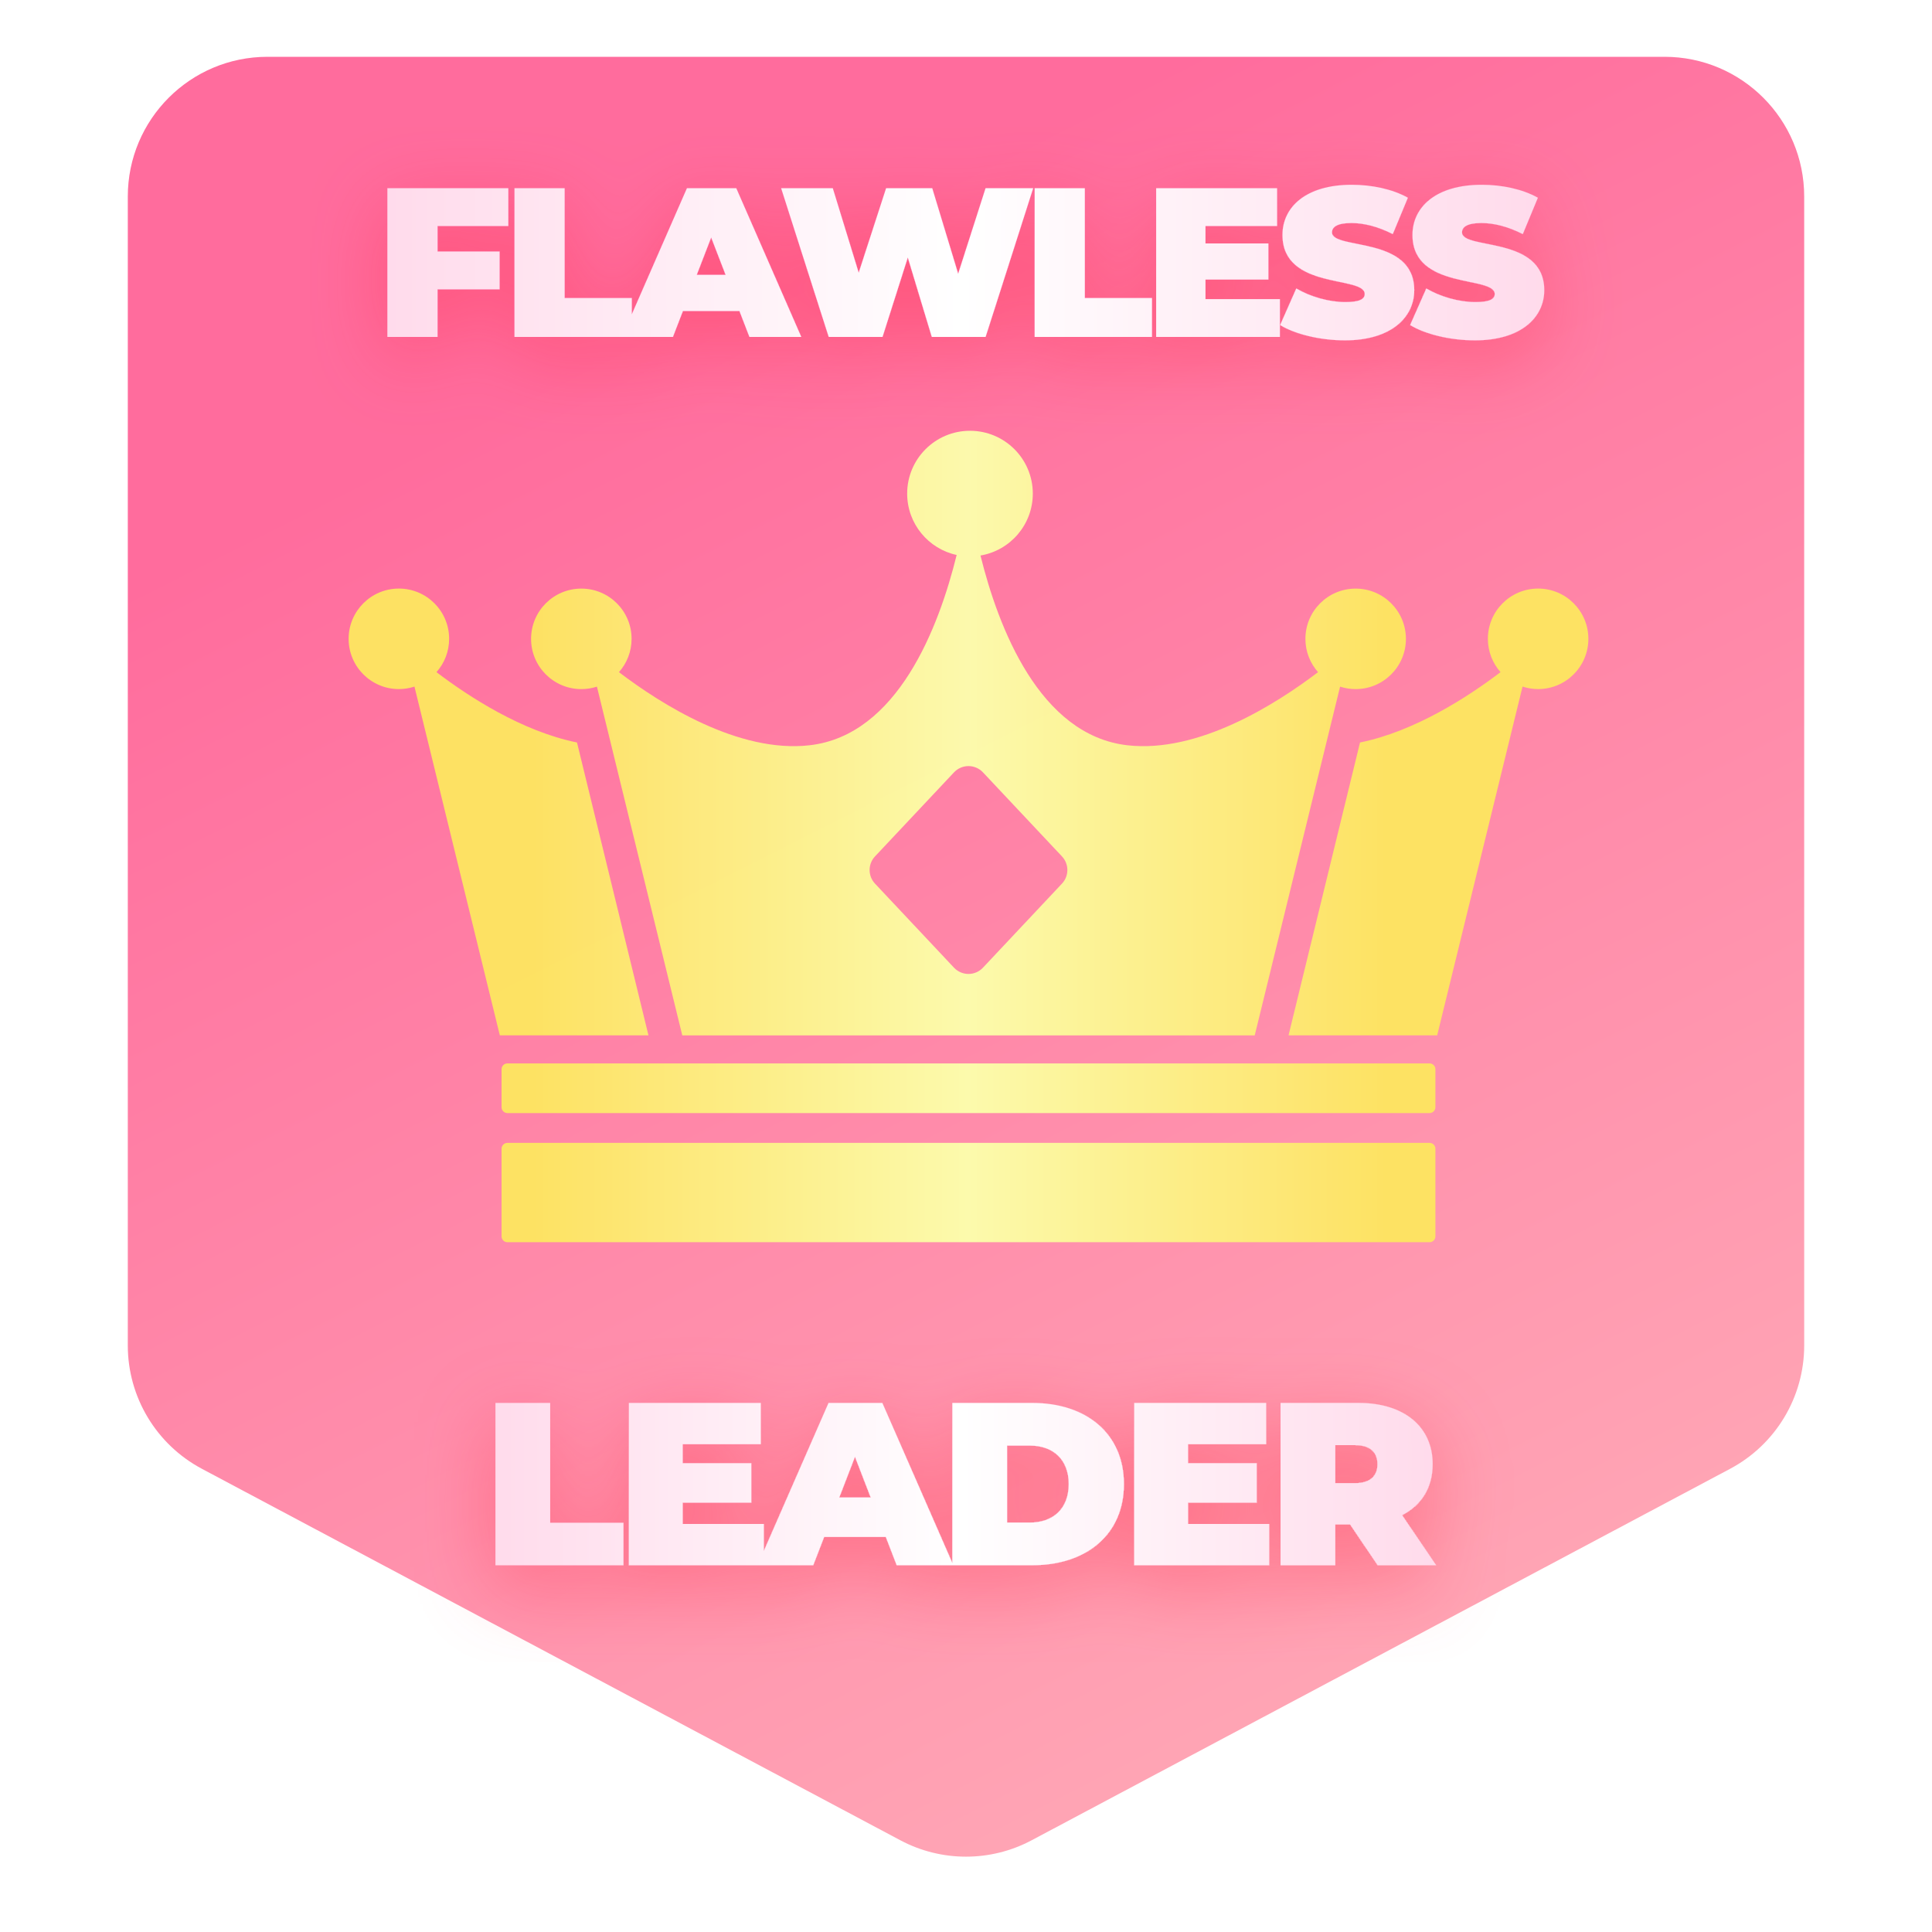
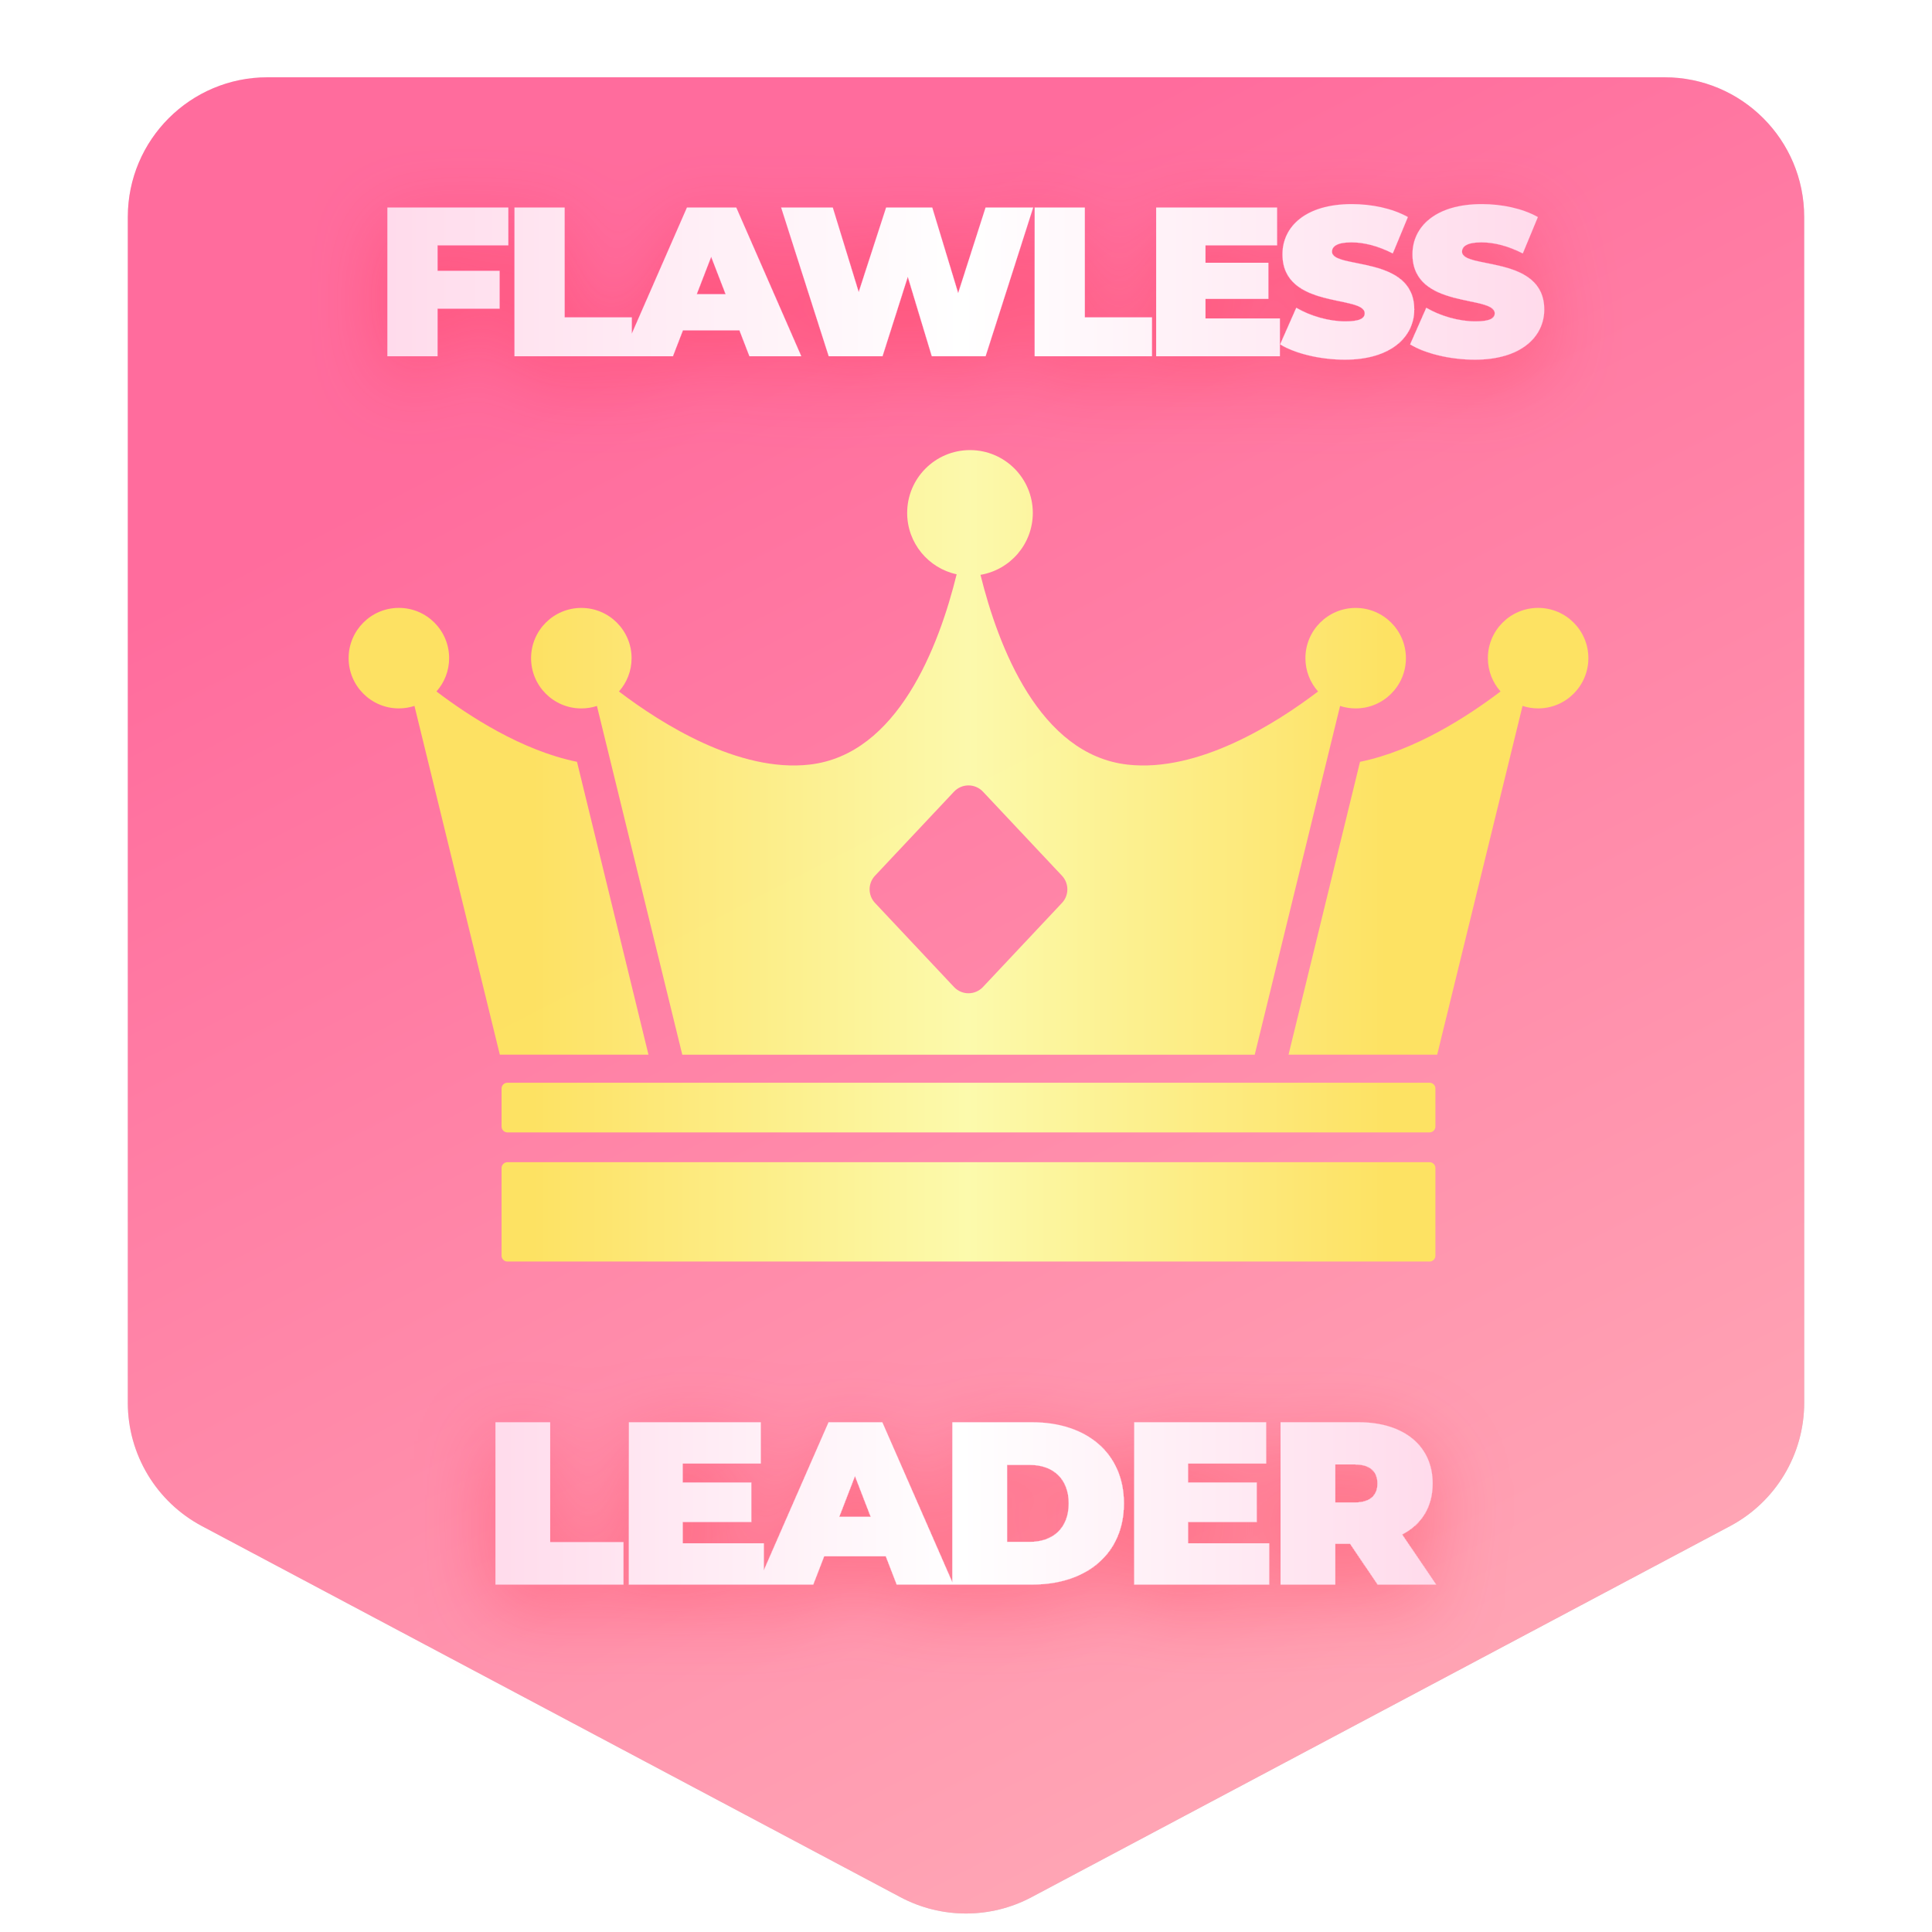
<svg xmlns="http://www.w3.org/2000/svg" width="200" height="200" viewBox="0 0 200 200" fill="none">
-   <path d="M106.791 190.508C102.545 192.766 97.455 192.766 93.209 190.508L20.901 152.05C16.18 149.539 13.23 144.629 13.23 139.282V20.342C13.23 12.355 19.705 5.88 27.692 5.88H172.308C180.295 5.88 186.769 12.355 186.769 20.342L186.77 139.282C186.77 144.629 183.819 149.539 179.099 152.05L106.791 190.508Z" fill="url(#paint0_linear_7980_114867)" />
+   <path d="M106.784 196.396C102.542 198.649 97.458 198.649 93.215 196.396L20.907 157.983C16.183 155.474 13.23 150.561 13.23 145.212V22.462C13.23 14.475 19.705 8 27.692 8H172.308C180.295 8 186.769 14.475 186.769 22.462L186.77 145.212C186.77 150.561 183.817 155.474 179.092 157.983L106.784 196.396Z" fill="url(#paint0_linear_7980_114867)" />
+   <path d="M106.784 196.396C102.542 198.649 97.458 198.649 93.215 196.396L20.907 157.983C16.183 155.474 13.23 150.561 13.23 145.212V22.462C13.23 14.475 19.705 8 27.692 8H172.308C180.295 8 186.769 14.475 186.769 22.462L186.77 145.212C186.77 150.561 183.817 155.474 179.092 157.983L106.784 196.396Z" fill="url(#paint1_linear_7980_114867)" />
  <g filter="url(#filter0_d_7980_114867)">
-     <path d="M52.62 23.396H45.294V26.036H51.718V29.952H45.294V34.88H40.102V19.48H52.62V23.396ZM53.26 34.88V19.48H58.452V30.854H65.404V34.88H53.26ZM77.581 34.88L76.547 32.196H70.695L69.661 34.88H64.381L71.113 19.48H76.217L82.949 34.88H77.581ZM72.125 28.456H75.117L73.621 24.584L72.125 28.456ZM102.027 19.48H106.955L102.027 34.88H96.461L93.975 26.652L91.357 34.88H85.791L80.863 19.48H86.209L88.893 28.236L91.731 19.48H96.505L99.189 28.346L102.027 19.48ZM107.108 34.88V19.48H112.3V30.854H119.252V34.88H107.108ZM124.79 30.964H132.49V34.88H119.686V19.48H132.204V23.396H124.79V25.2H131.302V28.94H124.79V30.964ZM139.23 35.232C136.656 35.232 134.06 34.594 132.52 33.648L134.192 29.864C135.644 30.722 137.58 31.272 139.274 31.272C140.748 31.272 141.276 30.964 141.276 30.436C141.276 28.5 132.762 30.062 132.762 24.32C132.762 21.46 135.16 19.128 139.934 19.128C142.002 19.128 144.136 19.568 145.742 20.47L144.18 24.232C142.662 23.462 141.232 23.088 139.89 23.088C138.372 23.088 137.888 23.528 137.888 24.056C137.888 25.904 146.402 24.364 146.402 30.04C146.402 32.856 144.004 35.232 139.23 35.232ZM152.689 35.232C150.115 35.232 147.519 34.594 145.979 33.648L147.651 29.864C149.103 30.722 151.039 31.272 152.733 31.272C154.207 31.272 154.735 30.964 154.735 30.436C154.735 28.5 146.221 30.062 146.221 24.32C146.221 21.46 148.619 19.128 153.393 19.128C155.461 19.128 157.595 19.568 159.201 20.47L157.639 24.232C156.121 23.462 154.691 23.088 153.349 23.088C151.831 23.088 151.347 23.528 151.347 24.056C151.347 25.904 159.861 24.364 159.861 30.04C159.861 32.856 157.463 35.232 152.689 35.232Z" fill="url(#paint1_linear_7980_114867)" />
-     <path d="M51.29 162.032V145.232H56.954V157.64H64.538V162.032H51.29ZM70.67 157.76H79.07V162.032H65.102V145.232H78.758V149.504H70.67V151.472H77.774V155.552H70.67V157.76ZM92.827 162.032L91.699 159.104H85.315L84.187 162.032H78.427L85.771 145.232H91.339L98.683 162.032H92.827ZM86.875 155.024H90.139L88.507 150.8L86.875 155.024ZM98.587 162.032V145.232H106.867C112.483 145.232 116.347 148.424 116.347 153.632C116.347 158.84 112.483 162.032 106.867 162.032H98.587ZM104.251 157.616H106.627C109.003 157.616 110.635 156.2 110.635 153.632C110.635 151.064 109.003 149.648 106.627 149.648H104.251V157.616ZM122.983 157.76H131.383V162.032H117.415V145.232H131.071V149.504H122.983V151.472H130.087V155.552H122.983V157.76ZM142.619 162.032L139.763 157.808H138.227V162.032H132.563V145.232H140.651C145.331 145.232 148.307 147.68 148.307 151.568C148.307 153.992 147.155 155.816 145.139 156.848L148.667 162.032H142.619ZM142.595 151.568C142.595 150.344 141.851 149.6 140.291 149.6H138.227V153.536H140.291C141.851 153.536 142.595 152.792 142.595 151.568Z" fill="url(#paint2_linear_7980_114867)" />
+     <path d="M52.62 25.396H45.294V28.036H51.718V31.952H45.294V36.88H40.102V21.48H52.62V25.396ZM53.26 36.88V21.48H58.452V32.854H65.404V36.88H53.26ZM77.581 36.88L76.547 34.196H70.695L69.661 36.88H64.381L71.113 21.48H76.217L82.949 36.88H77.581ZM72.125 30.456H75.117L73.621 26.584L72.125 30.456ZM102.027 21.48H106.955L102.027 36.88H96.461L93.975 28.652L91.357 36.88H85.791L80.863 21.48H86.209L88.893 30.236L91.731 21.48H96.505L99.189 30.346L102.027 21.48ZM107.108 36.88V21.48H112.3V32.854H119.252V36.88H107.108ZM124.79 32.964H132.49V36.88H119.686V21.48H132.204V25.396H124.79V27.2H131.302V30.94H124.79V32.964ZM139.23 37.232C136.656 37.232 134.06 36.594 132.52 35.648L134.192 31.864C135.644 32.722 137.58 33.272 139.274 33.272C140.748 33.272 141.276 32.964 141.276 32.436C141.276 30.5 132.762 32.062 132.762 26.32C132.762 23.46 135.16 21.128 139.934 21.128C142.002 21.128 144.136 21.568 145.742 22.47L144.18 26.232C142.662 25.462 141.232 25.088 139.89 25.088C138.372 25.088 137.888 25.528 137.888 26.056C137.888 27.904 146.402 26.364 146.402 32.04C146.402 34.856 144.004 37.232 139.23 37.232ZM152.689 37.232C150.115 37.232 147.519 36.594 145.979 35.648L147.651 31.864C149.103 32.722 151.039 33.272 152.733 33.272C154.207 33.272 154.735 32.964 154.735 32.436C154.735 30.5 146.221 32.062 146.221 26.32C146.221 23.46 148.619 21.128 153.393 21.128C155.461 21.128 157.595 21.568 159.201 22.47L157.639 26.232C156.121 25.462 154.691 25.088 153.349 25.088C151.831 25.088 151.347 25.528 151.347 26.056C151.347 27.904 159.861 26.364 159.861 32.04C159.861 34.856 157.463 37.232 152.689 37.232Z" fill="url(#paint2_linear_7980_114867)" />
+     <path d="M51.29 164.032V147.232H56.954V159.64H64.538V164.032H51.29ZM70.67 159.76H79.07V164.032H65.102V147.232H78.758V151.504H70.67V153.472H77.774V157.552H70.67V159.76ZM92.827 164.032L91.699 161.104H85.315L84.187 164.032H78.427L85.771 147.232H91.339L98.683 164.032H92.827ZM86.875 157.024H90.139L88.507 152.8L86.875 157.024ZM98.587 164.032V147.232H106.867C112.483 147.232 116.347 150.424 116.347 155.632C116.347 160.84 112.483 164.032 106.867 164.032H98.587ZM104.251 159.616H106.627C109.003 159.616 110.635 158.2 110.635 155.632C110.635 153.064 109.003 151.648 106.627 151.648H104.251V159.616ZM122.983 159.76H131.383V164.032H117.415V147.232H131.071V151.504H122.983V153.472H130.087V157.552H122.983V159.76ZM142.619 164.032L139.763 159.808H138.227V164.032H132.563V147.232H140.651C145.331 147.232 148.307 149.68 148.307 153.568C148.307 155.992 147.155 157.816 145.139 158.848L148.667 164.032H142.619ZM142.595 153.568C142.595 152.344 141.851 151.6 140.291 151.6H138.227V155.536H140.291C141.851 155.536 142.595 154.792 142.595 153.568Z" fill="url(#paint3_linear_7980_114867)" />
  </g>
  <g opacity="0.98">
-     <path d="M147.989 118.31C148.323 118.31 148.594 118.581 148.594 118.915V127.99C148.594 128.324 148.323 128.594 147.989 128.594H52.527C52.193 128.594 51.922 128.324 51.921 127.99V118.915C51.922 118.581 52.193 118.31 52.527 118.31H147.989ZM147.989 110.083C148.323 110.083 148.594 110.353 148.594 110.687V114.62C148.594 114.954 148.323 115.225 147.989 115.225H52.527C52.193 115.225 51.921 114.954 51.921 114.62V110.687C51.922 110.353 52.193 110.083 52.527 110.083H147.989ZM100.413 44.594C104.004 44.594 106.916 47.506 106.916 51.097C106.915 54.318 104.573 56.99 101.5 57.507C103.335 64.927 107.595 76.116 116.72 77.152C124.05 77.984 132.064 72.913 136.445 69.582C135.631 68.665 135.136 67.457 135.136 66.134C135.136 63.261 137.465 60.932 140.338 60.932C143.211 60.932 145.54 63.261 145.541 66.134C145.541 69.007 143.212 71.336 140.338 71.336C139.775 71.336 139.233 71.246 138.725 71.081L129.888 107.185H70.63L61.794 71.08C61.285 71.245 60.743 71.336 60.179 71.336C57.306 71.336 54.977 69.007 54.977 66.134C54.977 63.261 57.306 60.932 60.179 60.932C63.052 60.932 65.381 63.261 65.381 66.134C65.381 67.457 64.886 68.664 64.073 69.582C68.453 72.913 76.469 77.984 83.799 77.152C92.948 76.114 97.205 64.87 99.033 57.451C96.104 56.818 93.91 54.215 93.91 51.097C93.91 47.506 96.821 44.594 100.413 44.594ZM41.291 60.928C44.164 60.928 46.493 63.258 46.494 66.131C46.493 67.455 45.998 68.662 45.184 69.58C48.544 72.134 54.043 75.708 59.73 76.862L67.129 107.181H51.742L42.905 71.076C42.397 71.241 41.855 71.334 41.291 71.334C38.419 71.333 36.09 69.004 36.089 66.131C36.09 63.259 38.419 60.928 41.291 60.928ZM159.226 60.928C162.099 60.928 164.428 63.259 164.428 66.131C164.428 69.004 162.099 71.333 159.226 71.334C158.663 71.334 158.121 71.241 157.613 71.076L148.776 107.181H133.388L140.788 76.862C146.475 75.708 151.974 72.134 155.333 69.58C154.52 68.662 154.024 67.455 154.024 66.131C154.024 63.258 156.353 60.928 159.226 60.928ZM101.756 79.954C100.944 79.089 99.571 79.089 98.758 79.954L90.58 88.655C89.835 89.447 89.835 90.68 90.58 91.472L98.758 100.174C99.571 101.039 100.944 101.039 101.756 100.174L109.935 91.472C110.679 90.68 110.679 89.447 109.935 88.655L101.756 79.954Z" fill="url(#paint3_linear_7980_114867)" />
+     <path d="M147.989 120.31C148.323 120.31 148.594 120.581 148.594 120.915V129.99C148.594 130.324 148.323 130.594 147.989 130.594H52.527C52.193 130.594 51.922 130.324 51.921 129.99V120.915C51.922 120.581 52.193 120.31 52.527 120.31H147.989ZM147.989 112.083C148.323 112.083 148.594 112.353 148.594 112.687V116.62C148.594 116.954 148.323 117.225 147.989 117.225H52.527C52.193 117.225 51.921 116.954 51.921 116.62V112.687C51.922 112.353 52.193 112.083 52.527 112.083H147.989ZM100.413 46.594C104.004 46.594 106.916 49.506 106.916 53.097C106.915 56.318 104.573 58.99 101.5 59.507C103.335 66.927 107.595 78.116 116.72 79.152C124.05 79.984 132.064 74.913 136.445 71.582C135.631 70.665 135.136 69.457 135.136 68.134C135.136 65.261 137.465 62.932 140.338 62.932C143.211 62.932 145.54 65.261 145.541 68.134C145.541 71.007 143.212 73.336 140.338 73.336C139.775 73.336 139.233 73.246 138.725 73.081L129.888 109.185H70.63L61.794 73.08C61.285 73.245 60.743 73.336 60.179 73.336C57.306 73.336 54.977 71.007 54.977 68.134C54.977 65.261 57.306 62.932 60.179 62.932C63.052 62.932 65.381 65.261 65.381 68.134C65.381 69.457 64.886 70.664 64.073 71.582C68.453 74.913 76.469 79.984 83.799 79.152C92.948 78.114 97.205 66.87 99.033 59.451C96.104 58.818 93.91 56.215 93.91 53.097C93.91 49.506 96.821 46.594 100.413 46.594ZM41.291 62.928C44.164 62.928 46.493 65.258 46.494 68.131C46.493 69.455 45.998 70.662 45.184 71.58C48.544 74.134 54.043 77.708 59.73 78.862L67.129 109.181H51.742L42.905 73.076C42.397 73.241 41.855 73.334 41.291 73.334C38.419 73.333 36.09 71.004 36.089 68.131C36.09 65.259 38.419 62.928 41.291 62.928ZM159.226 62.928C162.099 62.928 164.428 65.259 164.428 68.131C164.428 71.004 162.099 73.333 159.226 73.334C158.663 73.334 158.121 73.241 157.613 73.076L148.776 109.181H133.388L140.788 78.862C146.475 77.708 151.974 74.134 155.333 71.58C154.52 70.662 154.024 69.455 154.024 68.131C154.024 65.258 156.353 62.928 159.226 62.928ZM101.756 81.954C100.944 81.089 99.571 81.089 98.758 81.954L90.58 90.655C89.835 91.447 89.835 92.68 90.58 93.472L98.758 102.174C99.571 103.039 100.944 103.039 101.756 102.174L109.935 93.472C110.679 92.68 110.679 91.447 109.935 90.655L101.756 81.954Z" fill="url(#paint4_linear_7980_114867)" />
  </g>
  <defs>
-     <filter id="filter0_d_7980_114867" x="32.102" y="13.128" width="135.76" height="158.904" filterUnits="userSpaceOnUse" color-interpolation-filters="sRGB">
+     <filter id="filter0_d_7980_114867" x="32.102" y="15.128" width="135.76" height="158.904" filterUnits="userSpaceOnUse" color-interpolation-filters="sRGB">
      <feFlood flood-opacity="0" result="BackgroundImageFix" />
      <feColorMatrix in="SourceAlpha" type="matrix" values="0 0 0 0 0 0 0 0 0 0 0 0 0 0 0 0 0 0 127 0" result="hardAlpha" />
      <feOffset dy="2" />
      <feGaussianBlur stdDeviation="4" />
      <feComposite in2="hardAlpha" operator="out" />
      <feColorMatrix type="matrix" values="0 0 0 0 1 0 0 0 0 0.167 0 0 0 0 0.265 0 0 0 0.4 0" />
      <feBlend mode="normal" in2="BackgroundImageFix" result="effect1_dropShadow_7980_114867" />
      <feBlend mode="normal" in="SourceGraphic" in2="effect1_dropShadow_7980_114867" result="shape" />
    </filter>
-     <linearGradient id="paint0_linear_7980_114867" x1="69.07" y1="32.725" x2="144.755" y2="182.493" gradientUnits="userSpaceOnUse">
+     <linearGradient id="paint0_linear_7980_114867" x1="196.678" y1="168.33" x2="73.55" y2="16.663" gradientUnits="userSpaceOnUse">
+       <stop stop-color="#D1D1D1" />
+       <stop offset="1" stop-color="#ECECEC" />
+     </linearGradient>
+     <linearGradient id="paint1_linear_7980_114867" x1="69.07" y1="35.381" x2="147.168" y2="186.897" gradientUnits="userSpaceOnUse">
      <stop stop-color="#FF6C9D" />
      <stop offset="1" stop-color="#FFA8B6" />
    </linearGradient>
-     <linearGradient id="paint1_linear_7980_114867" x1="160.5" y1="27.38" x2="38.5" y2="27.38" gradientUnits="userSpaceOnUse">
+     <linearGradient id="paint2_linear_7980_114867" x1="160.5" y1="29.38" x2="38.5" y2="29.38" gradientUnits="userSpaceOnUse">
      <stop stop-color="#FFDAEB" />
      <stop offset="0.5" stop-color="white" />
      <stop offset="1" stop-color="#FFDAEB" />
    </linearGradient>
-     <linearGradient id="paint2_linear_7980_114867" x1="149.5" y1="153.532" x2="49.5" y2="153.532" gradientUnits="userSpaceOnUse">
+     <linearGradient id="paint3_linear_7980_114867" x1="149.5" y1="155.532" x2="49.5" y2="155.532" gradientUnits="userSpaceOnUse">
      <stop stop-color="#FFDAEB" />
      <stop offset="0.5" stop-color="white" />
      <stop offset="1" stop-color="#FFDAEB" />
    </linearGradient>
-     <linearGradient id="paint3_linear_7980_114867" x1="55.239" y1="89.438" x2="143.436" y2="89.438" gradientUnits="userSpaceOnUse">
+     <linearGradient id="paint4_linear_7980_114867" x1="55.239" y1="91.438" x2="143.436" y2="91.438" gradientUnits="userSpaceOnUse">
      <stop stop-color="#FDE362" />
      <stop offset="0.51" stop-color="#FCFCAC" />
      <stop offset="1" stop-color="#FDE362" />
    </linearGradient>
  </defs>
</svg>
